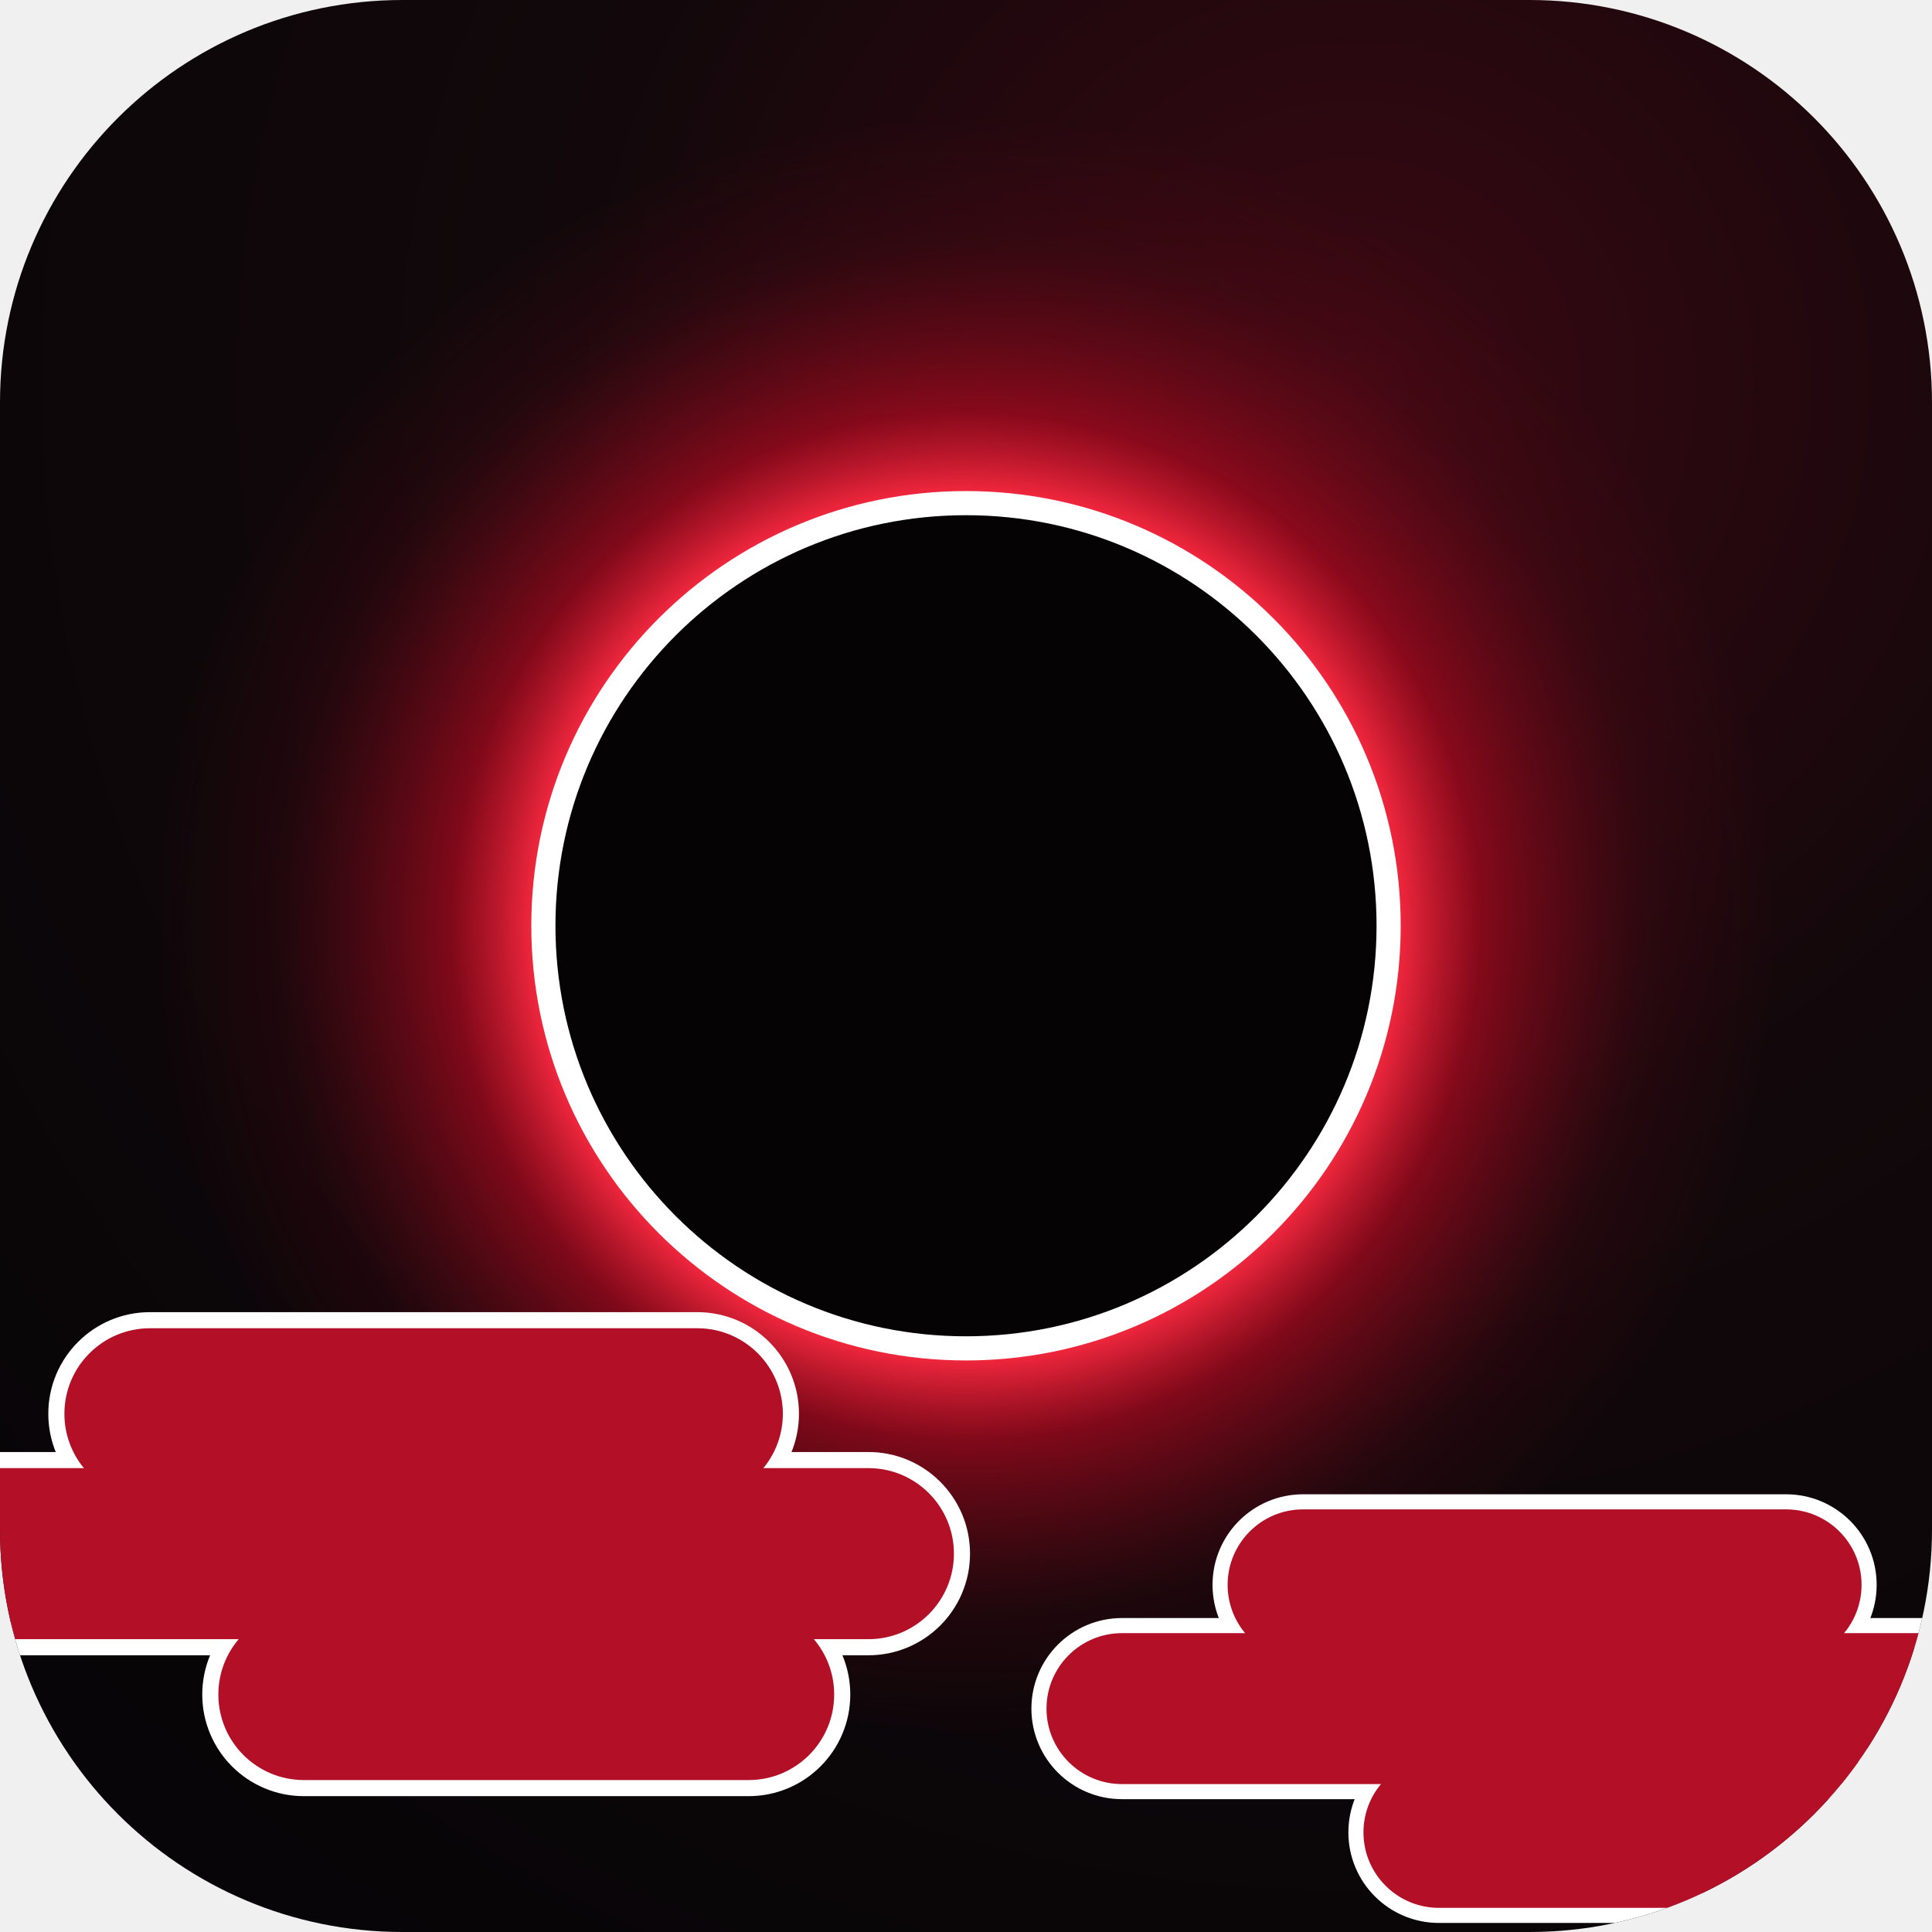
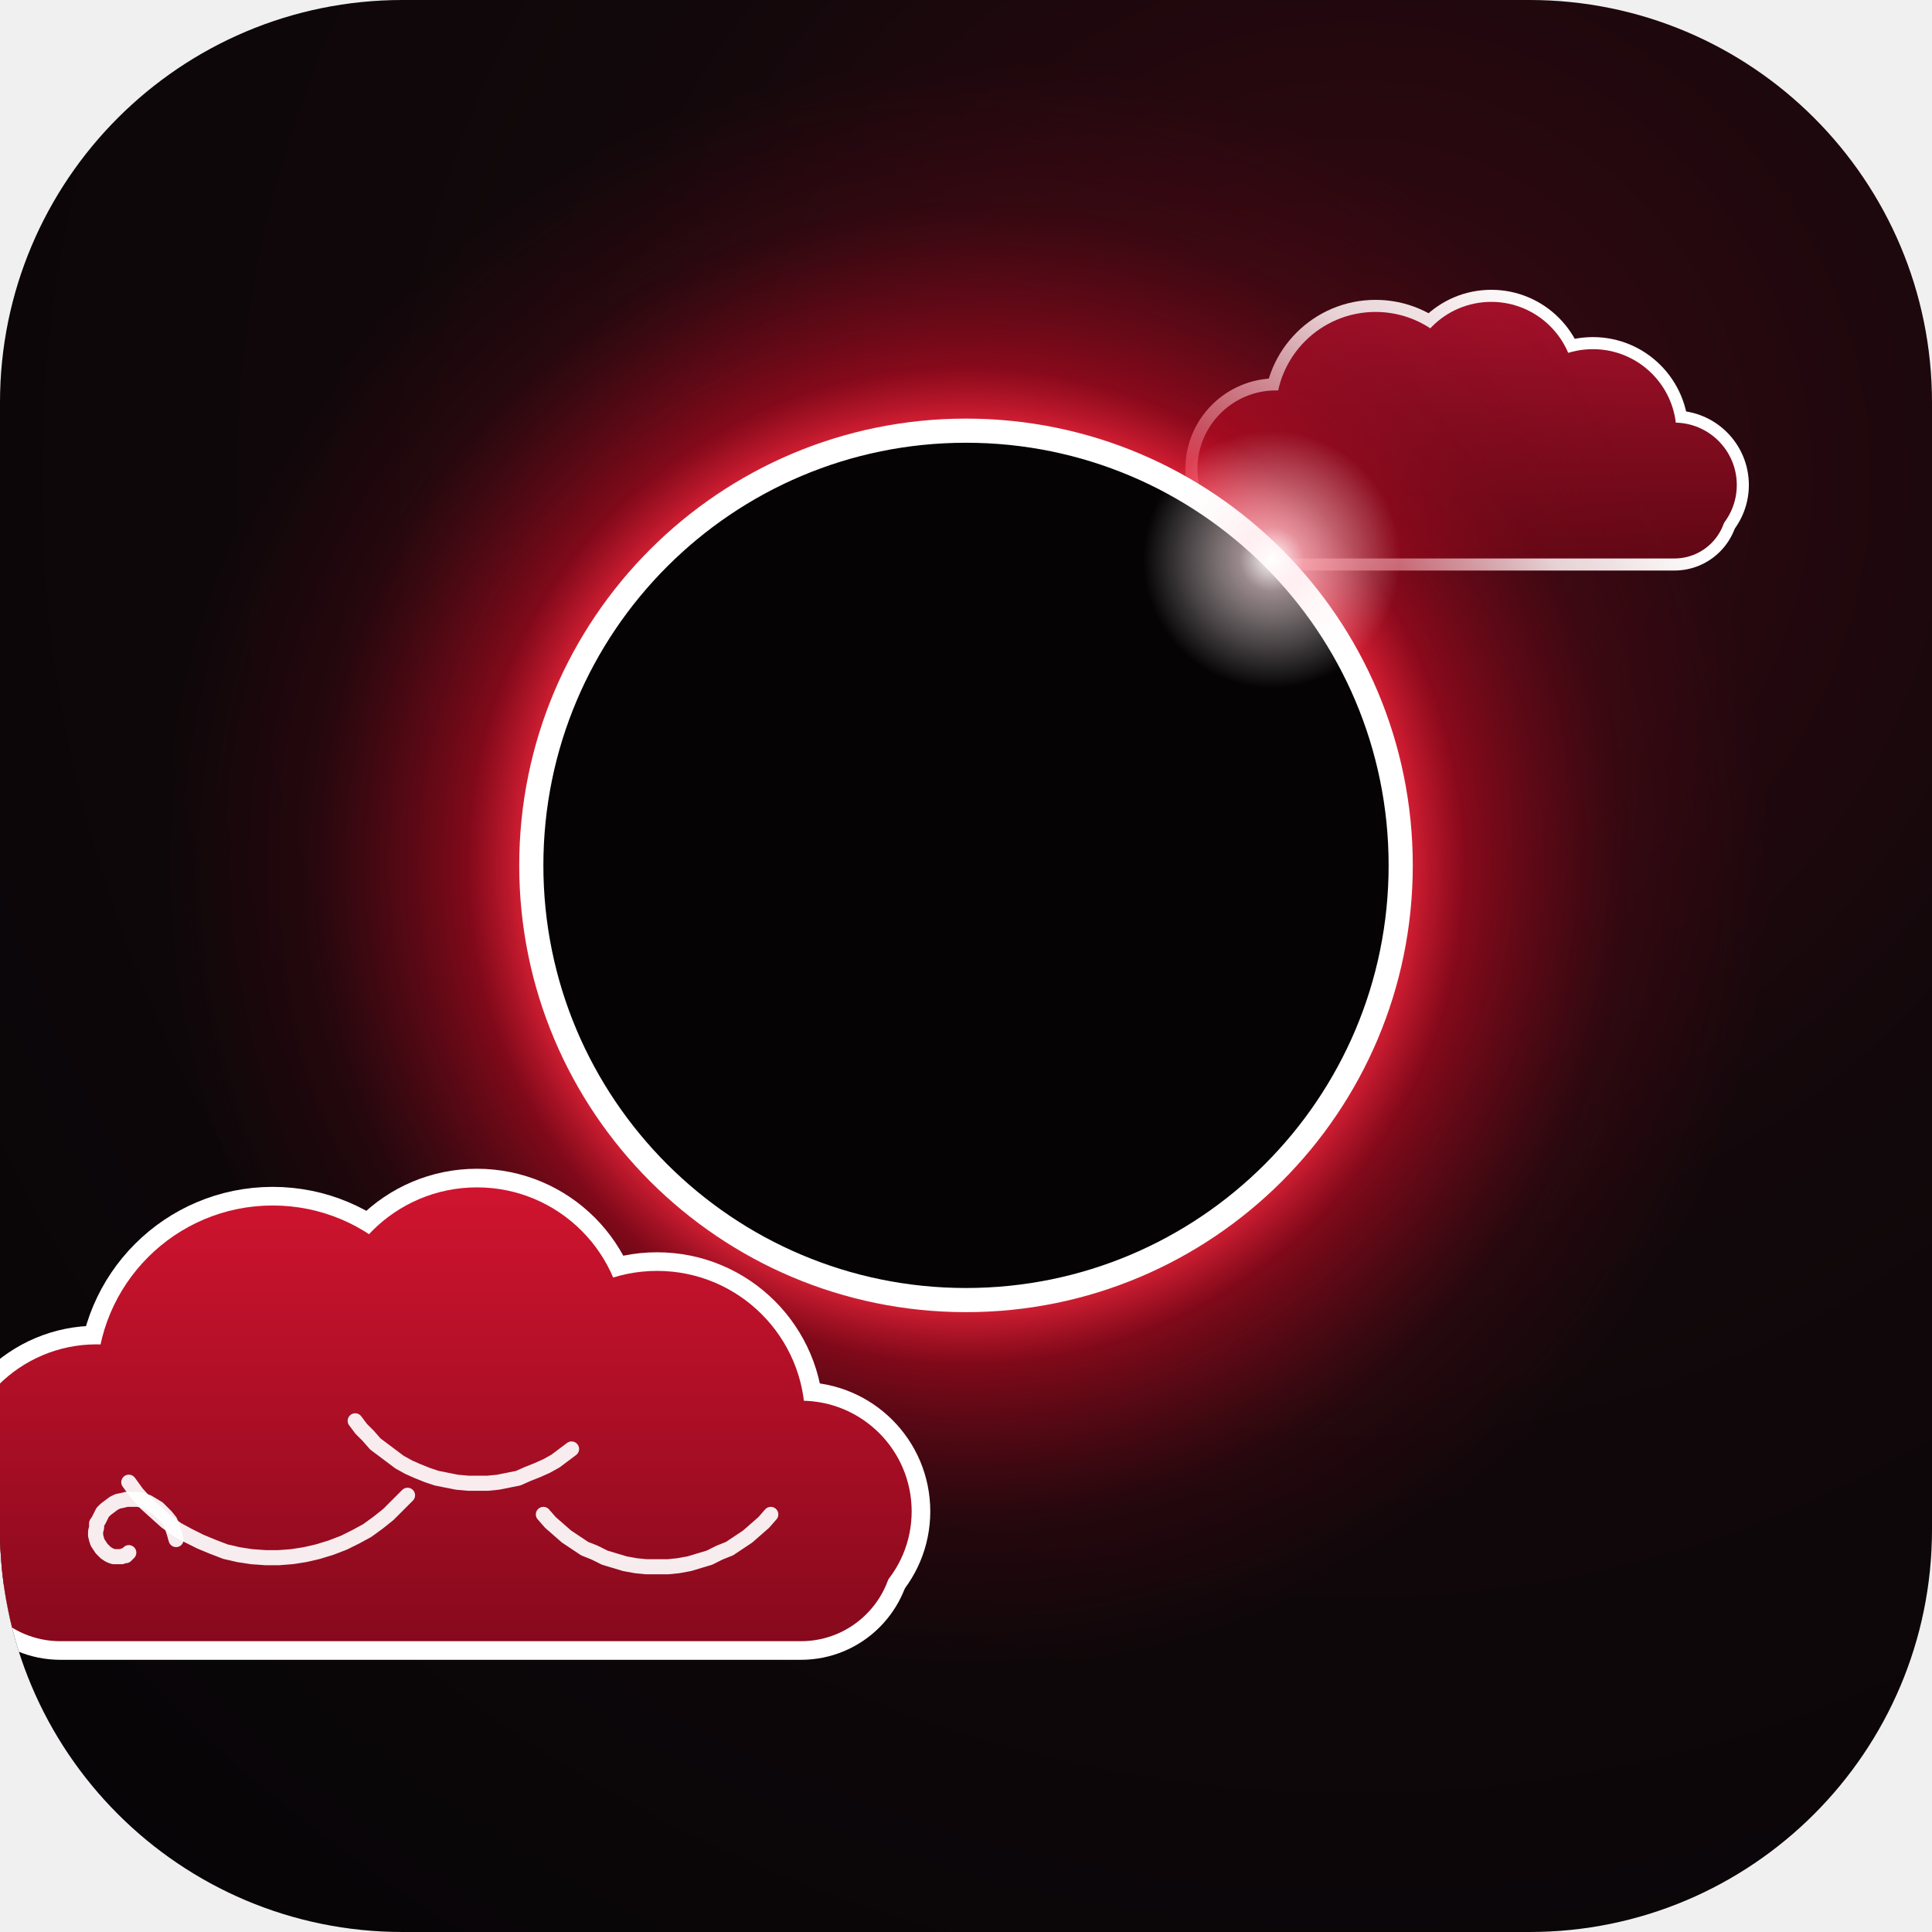
<svg xmlns="http://www.w3.org/2000/svg" width="192" height="192" viewBox="0 0 192 192">
  <defs>
-     <radialGradient id="bg" cx="70%" cy="20%" r="95%">
+     <radialGradient id="bg" cx="70%" cy="25%" r="95%">
      <stop offset="0" stop-color="#3a0812" />
      <stop offset="0.42" stop-color="#12080b" />
      <stop offset="1" stop-color="#070507" />
    </radialGradient>
-     <radialGradient id="corona" cx="50%" cy="50%" r="50%">
+     <clipPath id="clip">
+       <rect width="192" height="192" rx="40" />
+     </clipPath>
+   </defs>
+   <g clip-path="url(#clip)">
+     <rect width="192" height="192" fill="url(#bg)" />
+     <linearGradient id="iag" gradientUnits="userSpaceOnUse" x1="0" y1="30.0" x2="0" y2="56.0">
+       <stop offset="0" stop-color="#a5102a" />
+       <stop offset="1" stop-color="#5e0714" />
+     </linearGradient>
+     <g fill="none" stroke="#ffffff" stroke-width="2.4">
+       <circle cx="126.8" cy="46.6" r="7.8" />
+       <circle cx="136.7" cy="40.9" r="9.9" />
+       <circle cx="148.2" cy="38.3" r="8.3" />
+       <circle cx="158.3" cy="43.0" r="8.3" />
+       <circle cx="166.4" cy="48.2" r="6.2" />
+       <circle cx="144.0" cy="46.1" r="7.8" />
+       <rect x="119.6" y="45.1" width="52.0" height="10.4" rx="5.2" />
+     </g>
+     <g fill="url(#iag)">
+       <circle cx="126.8" cy="46.6" r="7.8" />
+       <circle cx="136.7" cy="40.9" r="9.9" />
+       <circle cx="148.2" cy="38.3" r="8.3" />
+       <circle cx="158.3" cy="43.0" r="8.3" />
+       <circle cx="166.4" cy="48.2" r="6.2" />
+       <circle cx="144.0" cy="46.1" r="7.8" />
+       <rect x="119.6" y="45.1" width="52.0" height="10.4" rx="5.2" />
+     </g>
+     <radialGradient id="iec" cx="96" cy="86" r="80" gradientUnits="userSpaceOnUse">
      <stop offset="0" stop-color="#ffd6da" />
      <stop offset="0.52" stop-color="#ff2b42" />
-       <stop offset="0.63" stop-color="#b00a20" stop-opacity="0.7" />
-       <stop offset="0.84" stop-color="#7e0a1b" stop-opacity="0.16" />
+       <stop offset="0.62" stop-color="#b00a20" stop-opacity="0.7" />
+       <stop offset="0.82" stop-color="#7e0a1b" stop-opacity="0.19" />
      <stop offset="1" stop-color="#7e0a1b" stop-opacity="0" />
    </radialGradient>
-   </defs>
-   <clipPath id="c">
-     <rect width="192" height="192" rx="40" />
-   </clipPath>
-   <g clip-path="url(#c)">
-     <rect width="192" height="192" fill="url(#bg)" />
-     <circle cx="96" cy="92" r="80" fill="url(#corona)" />
-     <circle cx="96" cy="92" r="42" fill="#050304" stroke="#ffffff" stroke-width="2.4" />
-     <rect x="6.4" y="132.0" width="71.4" height="17.0" rx="8.5" fill="none" stroke="#ffffff" stroke-width="3.2" />
-     <rect x="-14.0" y="145.9" width="108.8" height="17.0" rx="8.5" fill="none" stroke="#ffffff" stroke-width="3.2" />
-     <rect x="21.7" y="159.9" width="61.2" height="17.0" rx="8.5" fill="none" stroke="#ffffff" stroke-width="3.2" />
-     <rect x="6.4" y="132.0" width="71.4" height="17.0" rx="8.5" fill="#b30f27" />
-     <rect x="-14.0" y="145.9" width="108.8" height="17.0" rx="8.5" fill="#b30f27" />
-     <rect x="21.7" y="159.9" width="61.2" height="17.0" rx="8.5" fill="#b30f27" />
-     <rect x="122.0" y="150.0" width="63.0" height="15.0" rx="7.5" fill="none" stroke="#ffffff" stroke-width="3.0" />
-     <rect x="104.0" y="162.3" width="96.0" height="15.0" rx="7.5" fill="none" stroke="#ffffff" stroke-width="3.0" />
-     <rect x="135.5" y="174.6" width="54.0" height="15.0" rx="7.5" fill="none" stroke="#ffffff" stroke-width="3.0" />
-     <rect x="122.0" y="150.0" width="63.0" height="15.0" rx="7.5" fill="#b30f27" />
-     <rect x="104.0" y="162.3" width="96.0" height="15.0" rx="7.5" fill="#b30f27" />
-     <rect x="135.5" y="174.6" width="54.0" height="15.0" rx="7.5" fill="#b30f27" />
+     <radialGradient id="ies" cx="126.4" cy="55.6" r="12.8" gradientUnits="userSpaceOnUse">
+       <stop offset="0" stop-color="#ffffff" />
+       <stop offset="0.25" stop-color="#ffe4e8" stop-opacity="0.6" />
+       <stop offset="1" stop-color="#ffffff" stop-opacity="0" />
+     </radialGradient>
+     <circle cx="96" cy="86" r="80" fill="url(#iec)" />
+     <circle cx="96" cy="86" r="43.2" fill="#050304" stroke="#ffffff" stroke-width="2.4" />
+     <circle cx="126.4" cy="55.6" r="12.8" fill="url(#ies)" />
+     <linearGradient id="ibg" gradientUnits="userSpaceOnUse" x1="0" y1="118.0" x2="0" y2="164.0">
+       <stop offset="0" stop-color="#d0142f" />
+       <stop offset="1" stop-color="#86091c" />
+     </linearGradient>
+     <g fill="none" stroke="#ffffff" stroke-width="3.7">
+       <circle cx="9.6" cy="147.4" r="13.8" />
+       <circle cx="27.1" cy="137.3" r="17.5" />
+       <circle cx="47.4" cy="132.7" r="14.7" />
+       <circle cx="65.3" cy="141.0" r="14.7" />
+       <circle cx="79.6" cy="150.2" r="11.0" />
+       <circle cx="40.0" cy="146.5" r="13.8" />
+       <rect x="-3.2" y="144.7" width="92.0" height="18.4" rx="9.2" />
+     </g>
+     <g fill="url(#ibg)">
+       <circle cx="9.6" cy="147.4" r="13.8" />
+       <circle cx="27.1" cy="137.3" r="17.5" />
+       <circle cx="47.4" cy="132.7" r="14.7" />
+       <circle cx="65.3" cy="141.0" r="14.7" />
+       <circle cx="79.6" cy="150.2" r="11.0" />
+       <circle cx="40.0" cy="146.5" r="13.8" />
+       <rect x="-3.2" y="144.7" width="92.0" height="18.4" rx="9.2" />
+     </g>
+     <path d="M40.5 148.6 L39.6 149.5 L38.6 150.5 L37.6 151.3 L36.5 152.1 L35.4 152.7 L34.2 153.3 L32.9 153.8 L31.6 154.2 L30.3 154.5 L29.0 154.7 L27.7 154.8 L26.4 154.8 L25.0 154.7 L23.7 154.5 L22.4 154.2 L21.1 153.7 L19.9 153.2 L18.7 152.6 L17.6 152.0 L16.5 151.2 L15.5 150.3 L14.5 149.4 L13.6 148.4 L12.8 147.3" fill="none" stroke="#ffffff" stroke-width="1.5" stroke-linecap="round" stroke-linejoin="round" opacity="0.92" />
+     <path d="M56.8 144.0 L56.0 144.6 L55.2 145.2 L54.3 145.7 L53.4 146.1 L52.4 146.5 L51.5 146.9 L50.5 147.1 L49.5 147.3 L48.5 147.4 L47.5 147.4 L46.5 147.4 L45.4 147.3 L44.4 147.1 L43.4 146.9 L42.5 146.6 L41.5 146.2 L40.6 145.8 L39.7 145.3 L38.9 144.7 L38.1 144.1 L37.3 143.5 L36.6 142.7 L35.9 142.0 L35.3 141.2" fill="none" stroke="#ffffff" stroke-width="1.5" stroke-linecap="round" stroke-linejoin="round" opacity="0.92" />
+     <path d="M76.6 150.5 L75.9 151.3 L75.1 152.0 L74.3 152.7 L73.4 153.3 L72.5 153.9 L71.5 154.3 L70.5 154.8 L69.5 155.1 L68.5 155.4 L67.4 155.6 L66.4 155.7 L65.3 155.7 L64.2 155.7 L63.2 155.6 L62.1 155.4 L61.1 155.1 L60.1 154.8 L59.1 154.3 L58.1 153.9 L57.2 153.3 L56.3 152.7 L55.5 152.0 L54.7 151.3 L54.0 150.5" fill="none" stroke="#ffffff" stroke-width="1.5" stroke-linecap="round" stroke-linejoin="round" opacity="0.92" />
+     <path d="M17.5 153.0 L17.3 152.3 L17.1 151.7 L16.9 151.2 L16.5 150.7 L16.1 150.3 L15.7 149.9 L15.2 149.6 L14.7 149.3 L14.2 149.1 L13.7 149.0 L13.2 149.0 L12.6 149.0 L12.2 149.1 L11.7 149.2 L11.3 149.4 L10.9 149.7 L10.5 150.0 L10.2 150.3 L10.0 150.7 L9.8 151.1 L9.6 151.4 L9.6 151.8 L9.5 152.2 L9.5 152.6 L9.6 153.0 L9.7 153.3 L9.9 153.6 L10.1 153.9 L10.3 154.1 L10.5 154.3 L10.8 154.5 L11.0 154.6 L11.3 154.7 L11.6 154.7 L11.8 154.7 L12.1 154.7 L12.3 154.6 L12.5 154.6 L12.7 154.4 L12.8 154.3" fill="none" stroke="#ffffff" stroke-width="1.5" stroke-linecap="round" stroke-linejoin="round" opacity="0.92" />
  </g>
</svg>
